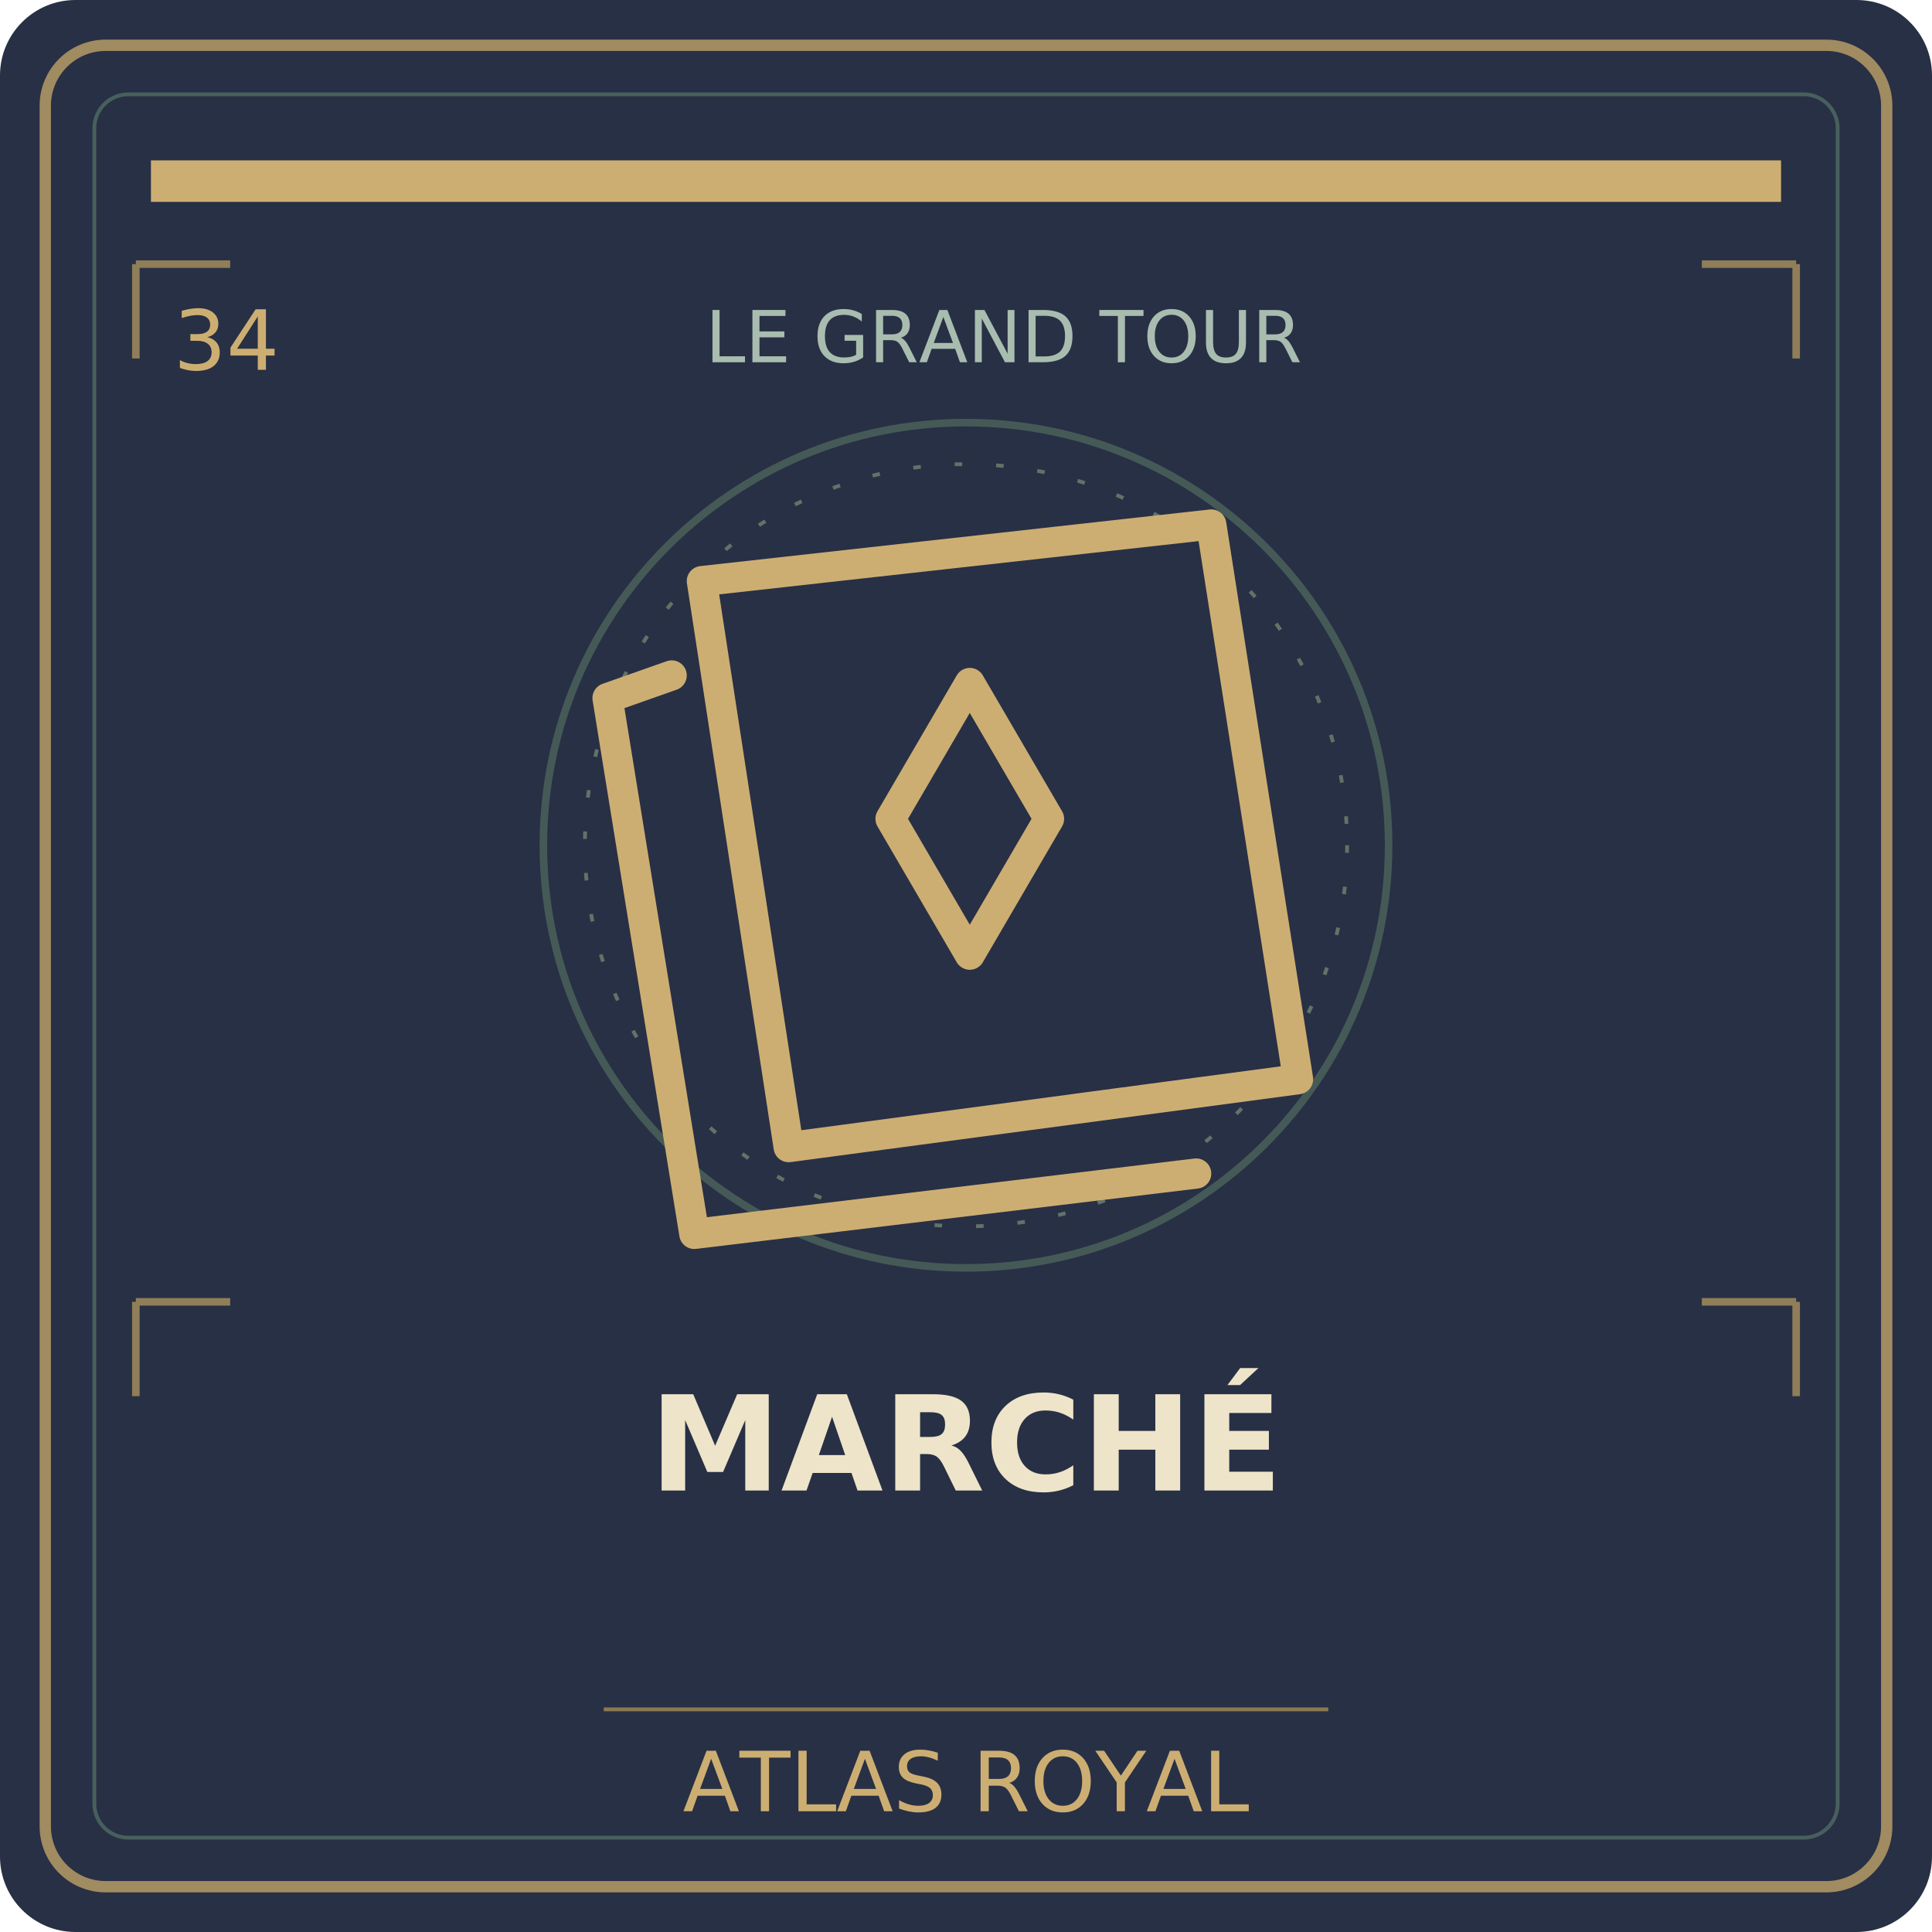
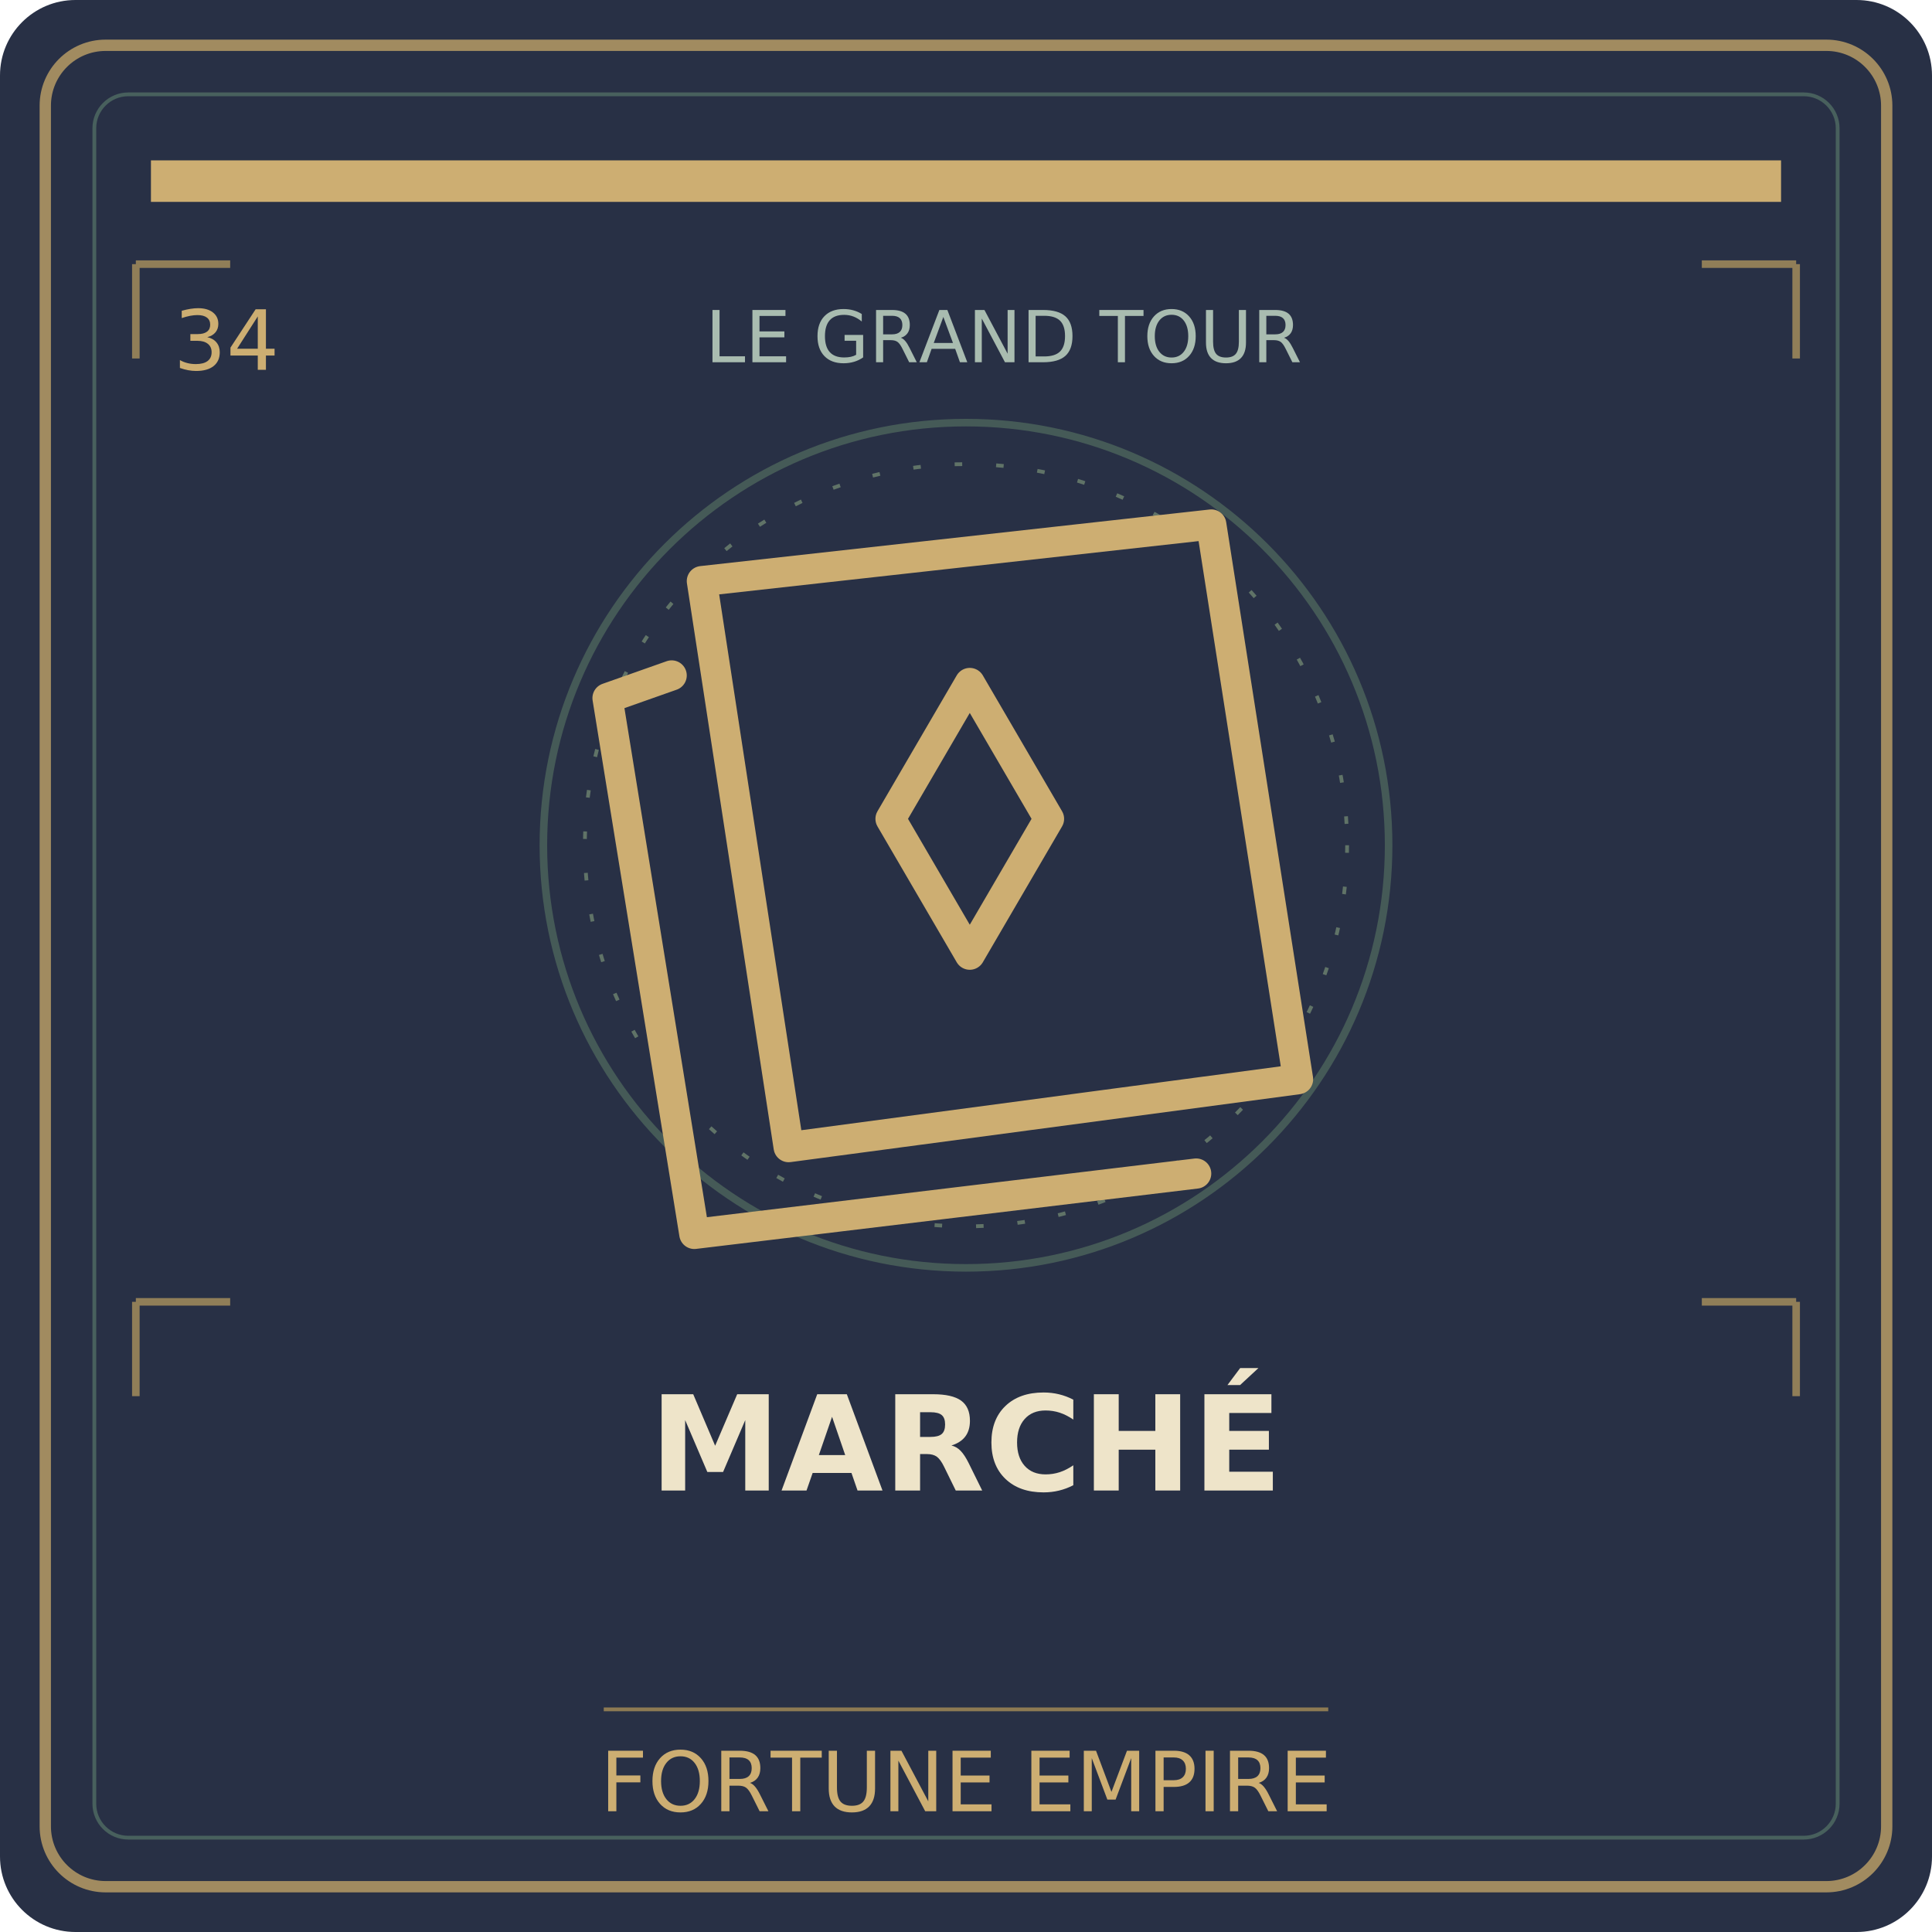
<svg xmlns="http://www.w3.org/2000/svg" width="768" height="768" viewBox="0 0 512 512" font-family="DejaVu Sans, sans-serif">
  <rect width="512" height="512" rx="20" fill="#283045" />
  <rect x="12" y="12" width="488" height="488" rx="16" fill="none" stroke="#a18b60" stroke-width="3" />
  <rect x="25" y="25" width="462" height="462" rx="9" fill="none" stroke="#48605d" />
  <path d="M40 48H472" stroke="#CDAE72" stroke-width="11" />
  <path d="M36 70h25m-25 0v25M476 70h-25m25 0v25" stroke="#907e58" stroke-width="2" fill="none" />
  <path d="M36 345h25m-25 0v25M476 345h-25m25 0v25" stroke="#907e58" stroke-width="2" fill="none" />
  <g fill="#CDAE72" aria-label="34" transform="translate(46.00293 98)">
    <path d="M831 805Q976 774 1057.5 676.0Q1139 578 1139 434Q1139 213 987.0 92.0Q835 -29 555 -29Q461 -29 361.5 -10.5Q262 8 156 45V240Q240 191 340.0 166.0Q440 141 549 141Q739 141 838.5 216.0Q938 291 938 434Q938 566 845.5 640.5Q753 715 588 715H414V881H596Q745 881 824.0 940.5Q903 1000 903 1112Q903 1227 821.5 1288.5Q740 1350 588 1350Q505 1350 410.0 1332.0Q315 1314 201 1276V1456Q316 1488 416.5 1504.0Q517 1520 606 1520Q836 1520 970.0 1415.5Q1104 1311 1104 1133Q1104 1009 1033.0 923.5Q962 838 831 805Z" transform="translate(0 0) scale(0.01074219 -0.01074219)" />
    <path d="M774 1317 264 520H774ZM721 1493H975V520H1188V352H975V0H774V352H100V547Z" transform="translate(13.99707 0) scale(0.01074219 -0.01074219)" />
  </g>
  <g fill="#a9bcb0" aria-label="LE GRAND TOUR" transform="translate(186.9478 96)">
    <path d="M201 1493H403V170H1130V0H201Z" transform="translate(0 0) scale(0.009277344 -0.009277344)" />
    <path d="M201 1493H1145V1323H403V881H1114V711H403V170H1163V0H201Z" transform="translate(10.58545 0) scale(0.009277344 -0.009277344)" />
    <path d="M1219 213V614H889V780H1419V139Q1302 56 1161.0 13.5Q1020 -29 860 -29Q510 -29 312.5 175.5Q115 380 115 745Q115 1111 312.5 1315.5Q510 1520 860 1520Q1006 1520 1137.5 1484.0Q1269 1448 1380 1378V1163Q1268 1258 1142.0 1306.0Q1016 1354 877 1354Q603 1354 465.5 1201.0Q328 1048 328 745Q328 443 465.5 290.0Q603 137 877 137Q984 137 1068.0 155.5Q1152 174 1219 213Z" transform="translate(28.62988 0) scale(0.009277344 -0.009277344)" />
    <path d="M909 700Q974 678 1035.5 606.0Q1097 534 1159 408L1364 0H1147L956 383Q882 533 812.5 582.0Q743 631 623 631H403V0H201V1493H657Q913 1493 1039.0 1386.0Q1165 1279 1165 1063Q1165 922 1099.5 829.0Q1034 736 909 700ZM403 1327V797H657Q803 797 877.5 864.5Q952 932 952 1063Q952 1194 877.5 1260.5Q803 1327 657 1327Z" transform="translate(43.35303 0) scale(0.009277344 -0.009277344)" />
    <path d="M700 1294 426 551H975ZM586 1493H815L1384 0H1174L1038 383H365L229 0H16Z" transform="translate(56.55469 0) scale(0.009277344 -0.009277344)" />
    <path d="M201 1493H473L1135 244V1493H1331V0H1059L397 1249V0H201Z" transform="translate(69.55225 0) scale(0.009277344 -0.009277344)" />
    <path d="M403 1327V166H647Q956 166 1099.5 306.0Q1243 446 1243 748Q1243 1048 1099.5 1187.5Q956 1327 647 1327ZM201 1493H616Q1050 1493 1253.0 1312.5Q1456 1132 1456 748Q1456 362 1252.0 181.0Q1048 0 616 0H201Z" transform="translate(83.76514 0) scale(0.009277344 -0.009277344)" />
    <path d="M-6 1493H1257V1323H727V0H524V1323H-6Z" transform="translate(104.4351 0) scale(0.009277344 -0.009277344)" />
    <path d="M807 1356Q587 1356 457.5 1192.0Q328 1028 328 745Q328 463 457.5 299.0Q587 135 807 135Q1027 135 1155.5 299.0Q1284 463 1284 745Q1284 1028 1155.5 1192.0Q1027 1356 807 1356ZM807 1520Q1121 1520 1309.0 1309.5Q1497 1099 1497 745Q1497 392 1309.0 181.5Q1121 -29 807 -29Q492 -29 303.5 181.0Q115 391 115 745Q115 1099 303.5 1309.5Q492 1520 807 1520Z" transform="translate(116.041 0) scale(0.009277344 -0.009277344)" />
    <path d="M178 1493H381V586Q381 346 468.0 240.5Q555 135 750 135Q944 135 1031.0 240.5Q1118 346 1118 586V1493H1321V561Q1321 269 1176.5 120.0Q1032 -29 750 -29Q467 -29 322.5 120.0Q178 269 178 561Z" transform="translate(130.9961 0) scale(0.009277344 -0.009277344)" />
    <path d="M909 700Q974 678 1035.5 606.0Q1097 534 1159 408L1364 0H1147L956 383Q882 533 812.5 582.0Q743 631 623 631H403V0H201V1493H657Q913 1493 1039.0 1386.0Q1165 1279 1165 1063Q1165 922 1099.5 829.0Q1034 736 909 700ZM403 1327V797H657Q803 797 877.5 864.5Q952 932 952 1063Q952 1194 877.5 1260.5Q803 1327 657 1327Z" transform="translate(144.9028 0) scale(0.009277344 -0.009277344)" />
  </g>
  <circle cx="256" cy="224" r="112" fill="none" stroke="#455a57" stroke-width="2" />
  <circle cx="256" cy="224" r="101" fill="none" stroke="#607367" stroke-width="1" stroke-dasharray="2 9" />
  <path d="M186 154L321 139L344 286L209 304Z M178 179L161 185L184 327L317 311 M257 181L278 217L257 253L236 217Z" stroke="#CDAE72" stroke-width="8" stroke-linecap="round" stroke-linejoin="round" fill="none" />
  <g fill="#eee4c9" aria-label="MARCHÉ" transform="translate(172.123 395)">
    <path d="M188 1493H678L1018 694L1360 1493H1849V0H1485V1092L1141 287H897L553 1092V0H188Z" transform="translate(0 0) scale(0.01708984 -0.01708984)" />
    <path d="M1094 272H492L397 0H10L563 1493H1022L1575 0H1188ZM588 549H997L793 1143Z" transform="translate(34.8291 0) scale(0.01708984 -0.01708984)" />
    <path d="M735 831Q856 831 908.5 876.0Q961 921 961 1024Q961 1126 908.5 1170.0Q856 1214 735 1214H573V831ZM573 565V0H188V1493H776Q1071 1493 1208.5 1394.0Q1346 1295 1346 1081Q1346 933 1274.5 838.0Q1203 743 1059 698Q1138 680 1200.5 616.5Q1263 553 1327 424L1536 0H1126L944 371Q889 483 832.5 524.0Q776 565 682 565Z" transform="translate(61.9165 0) scale(0.01708984 -0.01708984)" />
    <path d="M1372 82Q1266 27 1151.0 -1.0Q1036 -29 911 -29Q538 -29 320.0 179.5Q102 388 102 745Q102 1103 320.0 1311.5Q538 1520 911 1520Q1036 1520 1151.0 1492.0Q1266 1464 1372 1409V1100Q1265 1173 1161.0 1207.0Q1057 1241 942 1241Q736 1241 618.0 1109.0Q500 977 500 745Q500 514 618.0 382.0Q736 250 942 250Q1057 250 1161.0 284.0Q1265 318 1372 391Z" transform="translate(88.86719 0) scale(0.01708984 -0.01708984)" />
    <path d="M188 1493H573V924H1141V1493H1526V0H1141V633H573V0H188Z" transform="translate(114.5532 0) scale(0.01708984 -0.01708984)" />
    <path d="M188 1493H1227V1202H573V924H1188V633H573V291H1249V0H188ZM743 1899H1026L741 1635H545Z" transform="translate(143.8452 0) scale(0.01708984 -0.01708984)" />
  </g>
  <path d="M160 453H352" stroke="#8d7a53" />
-   <g fill="#CDAE72" aria-label="ATLAS ROYAL" transform="translate(180.9497 480)">
-     <path d="M700 1294 426 551H975ZM586 1493H815L1384 0H1174L1038 383H365L229 0H16Z" transform="translate(0 0) scale(0.01074219 -0.01074219)" />
-     <path d="M-6 1493H1257V1323H727V0H524V1323H-6Z" transform="translate(15.0498 0) scale(0.01074219 -0.01074219)" />
-     <path d="M201 1493H403V170H1130V0H201Z" transform="translate(28.48828 0) scale(0.01074219 -0.01074219)" />
-     <path d="M700 1294 426 551H975ZM586 1493H815L1384 0H1174L1038 383H365L229 0H16Z" transform="translate(40.74512 0) scale(0.01074219 -0.01074219)" />
-     <path d="M1096 1444V1247Q981 1302 879.0 1329.0Q777 1356 682 1356Q517 1356 427.5 1292.0Q338 1228 338 1110Q338 1011 397.5 960.5Q457 910 623 879L745 854Q971 811 1078.5 702.5Q1186 594 1186 412Q1186 195 1040.5 83.0Q895 -29 614 -29Q508 -29 388.5 -5.0Q269 19 141 66V274Q264 205 382.0 170.0Q500 135 614 135Q787 135 881.0 203.0Q975 271 975 397Q975 507 907.5 569.0Q840 631 686 662L563 686Q337 731 236.0 827.0Q135 923 135 1094Q135 1292 274.5 1406.0Q414 1520 659 1520Q764 1520 873.0 1501.0Q982 1482 1096 1444Z" transform="translate(55.79492 0) scale(0.01074219 -0.01074219)" />
-     <path d="M909 700Q974 678 1035.5 606.0Q1097 534 1159 408L1364 0H1147L956 383Q882 533 812.5 582.0Q743 631 623 631H403V0H201V1493H657Q913 1493 1039.0 1386.0Q1165 1279 1165 1063Q1165 922 1099.5 829.0Q1034 736 909 700ZM403 1327V797H657Q803 797 877.5 864.5Q952 932 952 1063Q952 1194 877.5 1260.5Q803 1327 657 1327Z" transform="translate(76.75293 0) scale(0.01074219 -0.01074219)" />
-     <path d="M807 1356Q587 1356 457.5 1192.0Q328 1028 328 745Q328 463 457.5 299.0Q587 135 807 135Q1027 135 1155.5 299.0Q1284 463 1284 745Q1284 1028 1155.5 1192.0Q1027 1356 807 1356ZM807 1520Q1121 1520 1309.0 1309.5Q1497 1099 1497 745Q1497 392 1309.0 181.5Q1121 -29 807 -29Q492 -29 303.5 181.0Q115 391 115 745Q115 1099 303.5 1309.5Q492 1520 807 1520Z" transform="translate(92.03906 0) scale(0.01074219 -0.01074219)" />
-     <path d="M-4 1493H213L627 879L1038 1493H1255L727 711V0H524V711Z" transform="translate(109.3555 0) scale(0.01074219 -0.01074219)" />
-     <path d="M700 1294 426 551H975ZM586 1493H815L1384 0H1174L1038 383H365L229 0H16Z" transform="translate(122.7939 0) scale(0.01074219 -0.01074219)" />
-     <path d="M201 1493H403V170H1130V0H201Z" transform="translate(137.8438 0) scale(0.01074219 -0.01074219)" />
+   <g fill="#CDAE72" aria-label="FORTUNE EMPIRE" transform="translate(159.0142 480)">
+     <path d="M201 1493H1059V1323H403V883H995V713H403V0H201Z" transform="translate(0 0) scale(0.01074219 -0.01074219)" />
+     <path d="M807 1356Q587 1356 457.5 1192.0Q328 1028 328 745Q328 463 457.5 299.0Q587 135 807 135Q1027 135 1155.5 299.0Q1284 463 1284 745Q1284 1028 1155.5 1192.0Q1027 1356 807 1356ZM807 1520Q1121 1520 1309.0 1309.5Q1497 1099 1497 745Q1497 392 1309.0 181.5Q1121 -29 807 -29Q492 -29 303.5 181.0Q115 391 115 745Q115 1099 303.5 1309.5Q492 1520 807 1520Z" transform="translate(12.6543 0) scale(0.01074219 -0.01074219)" />
+     <path d="M909 700Q974 678 1035.5 606.0Q1097 534 1159 408L1364 0H1147L956 383Q882 533 812.5 582.0Q743 631 623 631H403V0H201V1493H657Q913 1493 1039.0 1386.0Q1165 1279 1165 1063Q1165 922 1099.5 829.0Q1034 736 909 700ZM403 1327V797H657Q803 797 877.5 864.5Q952 932 952 1063Q952 1194 877.5 1260.5Q803 1327 657 1327Z" transform="translate(29.9707 0) scale(0.01074219 -0.01074219)" />
+     <path d="M-6 1493H1257V1323H727V0H524V1323H-6Z" transform="translate(45.25684 0) scale(0.01074219 -0.01074219)" />
+     <path d="M178 1493H381V586Q381 346 468.0 240.5Q555 135 750 135Q944 135 1031.0 240.5Q1118 346 1118 586V1493H1321V561Q1321 269 1176.5 120.0Q1032 -29 750 -29Q467 -29 322.5 120.0Q178 269 178 561Z" transform="translate(58.69531 0) scale(0.01074219 -0.01074219)" />
+     <path d="M201 1493H473L1135 244V1493H1331V0H1059L397 1249V0H201Z" transform="translate(74.79785 0) scale(0.01074219 -0.01074219)" />
+     <path d="M201 1493H1145V1323H403V881H1114V711H403V170H1163V0H201Z" transform="translate(91.25488 0) scale(0.01074219 -0.01074219)" />
+     <path d="M201 1493H1145V1323H403V881H1114V711H403V170H1163V0H201Z" transform="translate(112.1484 0) scale(0.01074219 -0.01074219)" />
+     <path d="M201 1493H502L883 477L1266 1493H1567V0H1370V1311L985 287H782L397 1311V0H201Z" transform="translate(126.0488 0) scale(0.01074219 -0.01074219)" />
+     <path d="M403 1327V766H657Q798 766 875.0 839.0Q952 912 952 1047Q952 1181 875.0 1254.0Q798 1327 657 1327ZM201 1493H657Q908 1493 1036.5 1379.5Q1165 1266 1165 1047Q1165 826 1036.5 713.0Q908 600 657 600H403V0H201Z" transform="translate(145.0303 0) scale(0.01074219 -0.01074219)" />
+     <path d="M201 1493H403V0H201Z" transform="translate(158.2969 0) scale(0.01074219 -0.01074219)" />
+     <path d="M909 700Q974 678 1035.5 606.0Q1097 534 1159 408L1364 0H1147L956 383Q882 533 812.5 582.0Q743 631 623 631H403V0H201V1493H657Q913 1493 1039.0 1386.0Q1165 1279 1165 1063Q1165 922 1099.5 829.0Q1034 736 909 700ZM403 1327V797H657Q803 797 877.5 864.5Q952 932 952 1063Q952 1194 877.5 1260.5Q803 1327 657 1327Z" transform="translate(164.7852 0) scale(0.01074219 -0.01074219)" />
+     <path d="M201 1493H1145V1323H403V881H1114V711H403V170H1163V0H201Z" transform="translate(180.0713 0) scale(0.01074219 -0.01074219)" />
  </g>
</svg>
